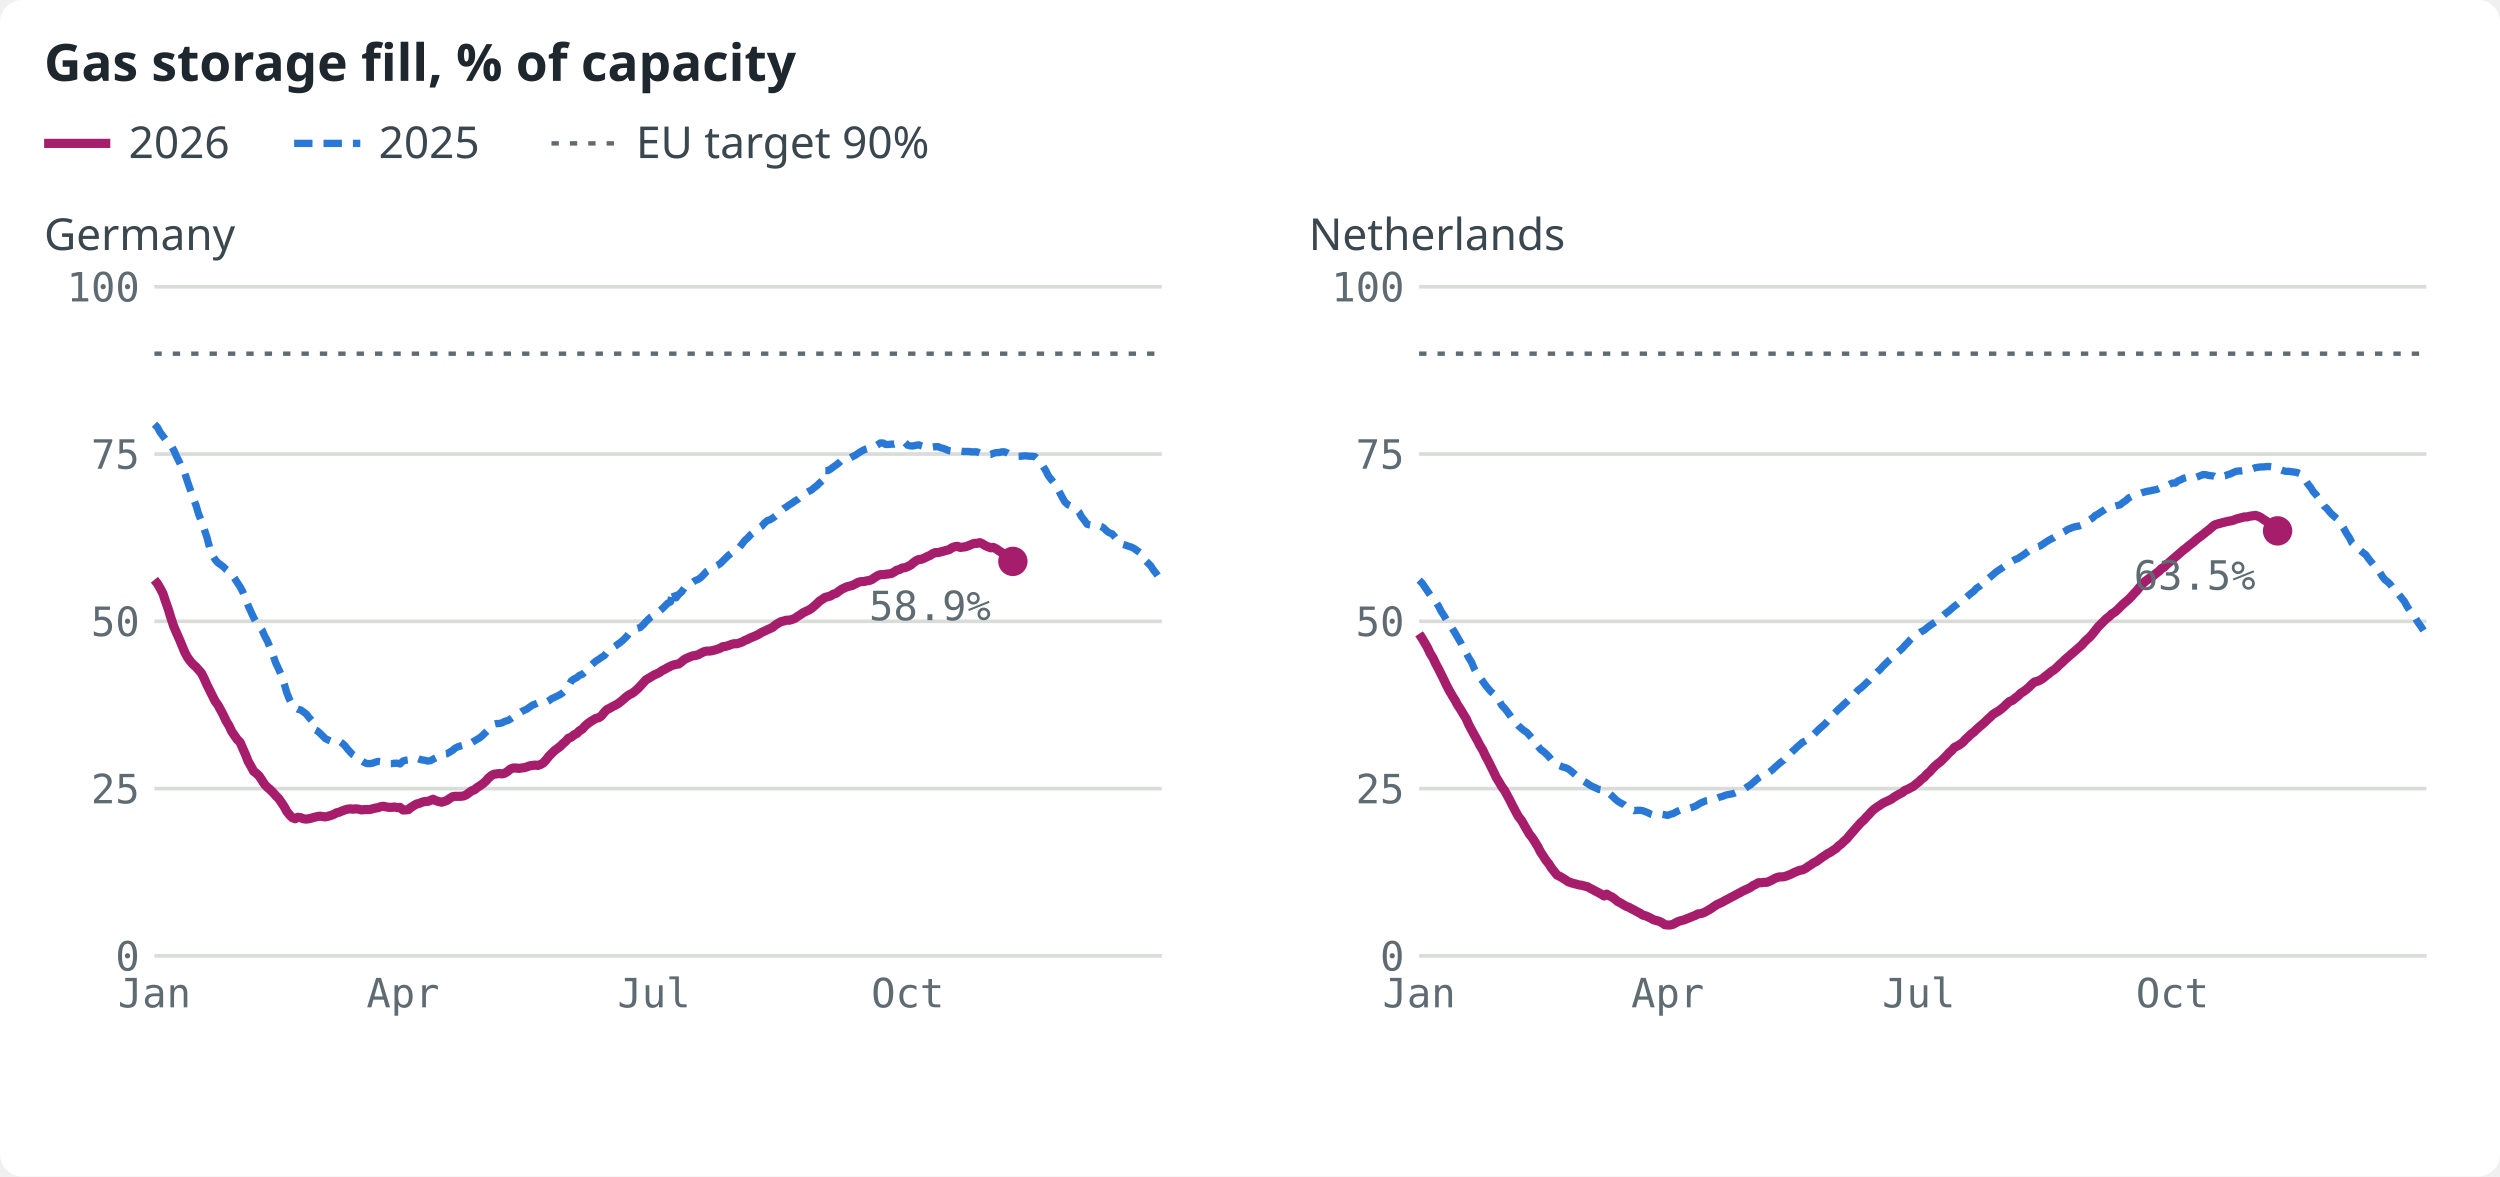
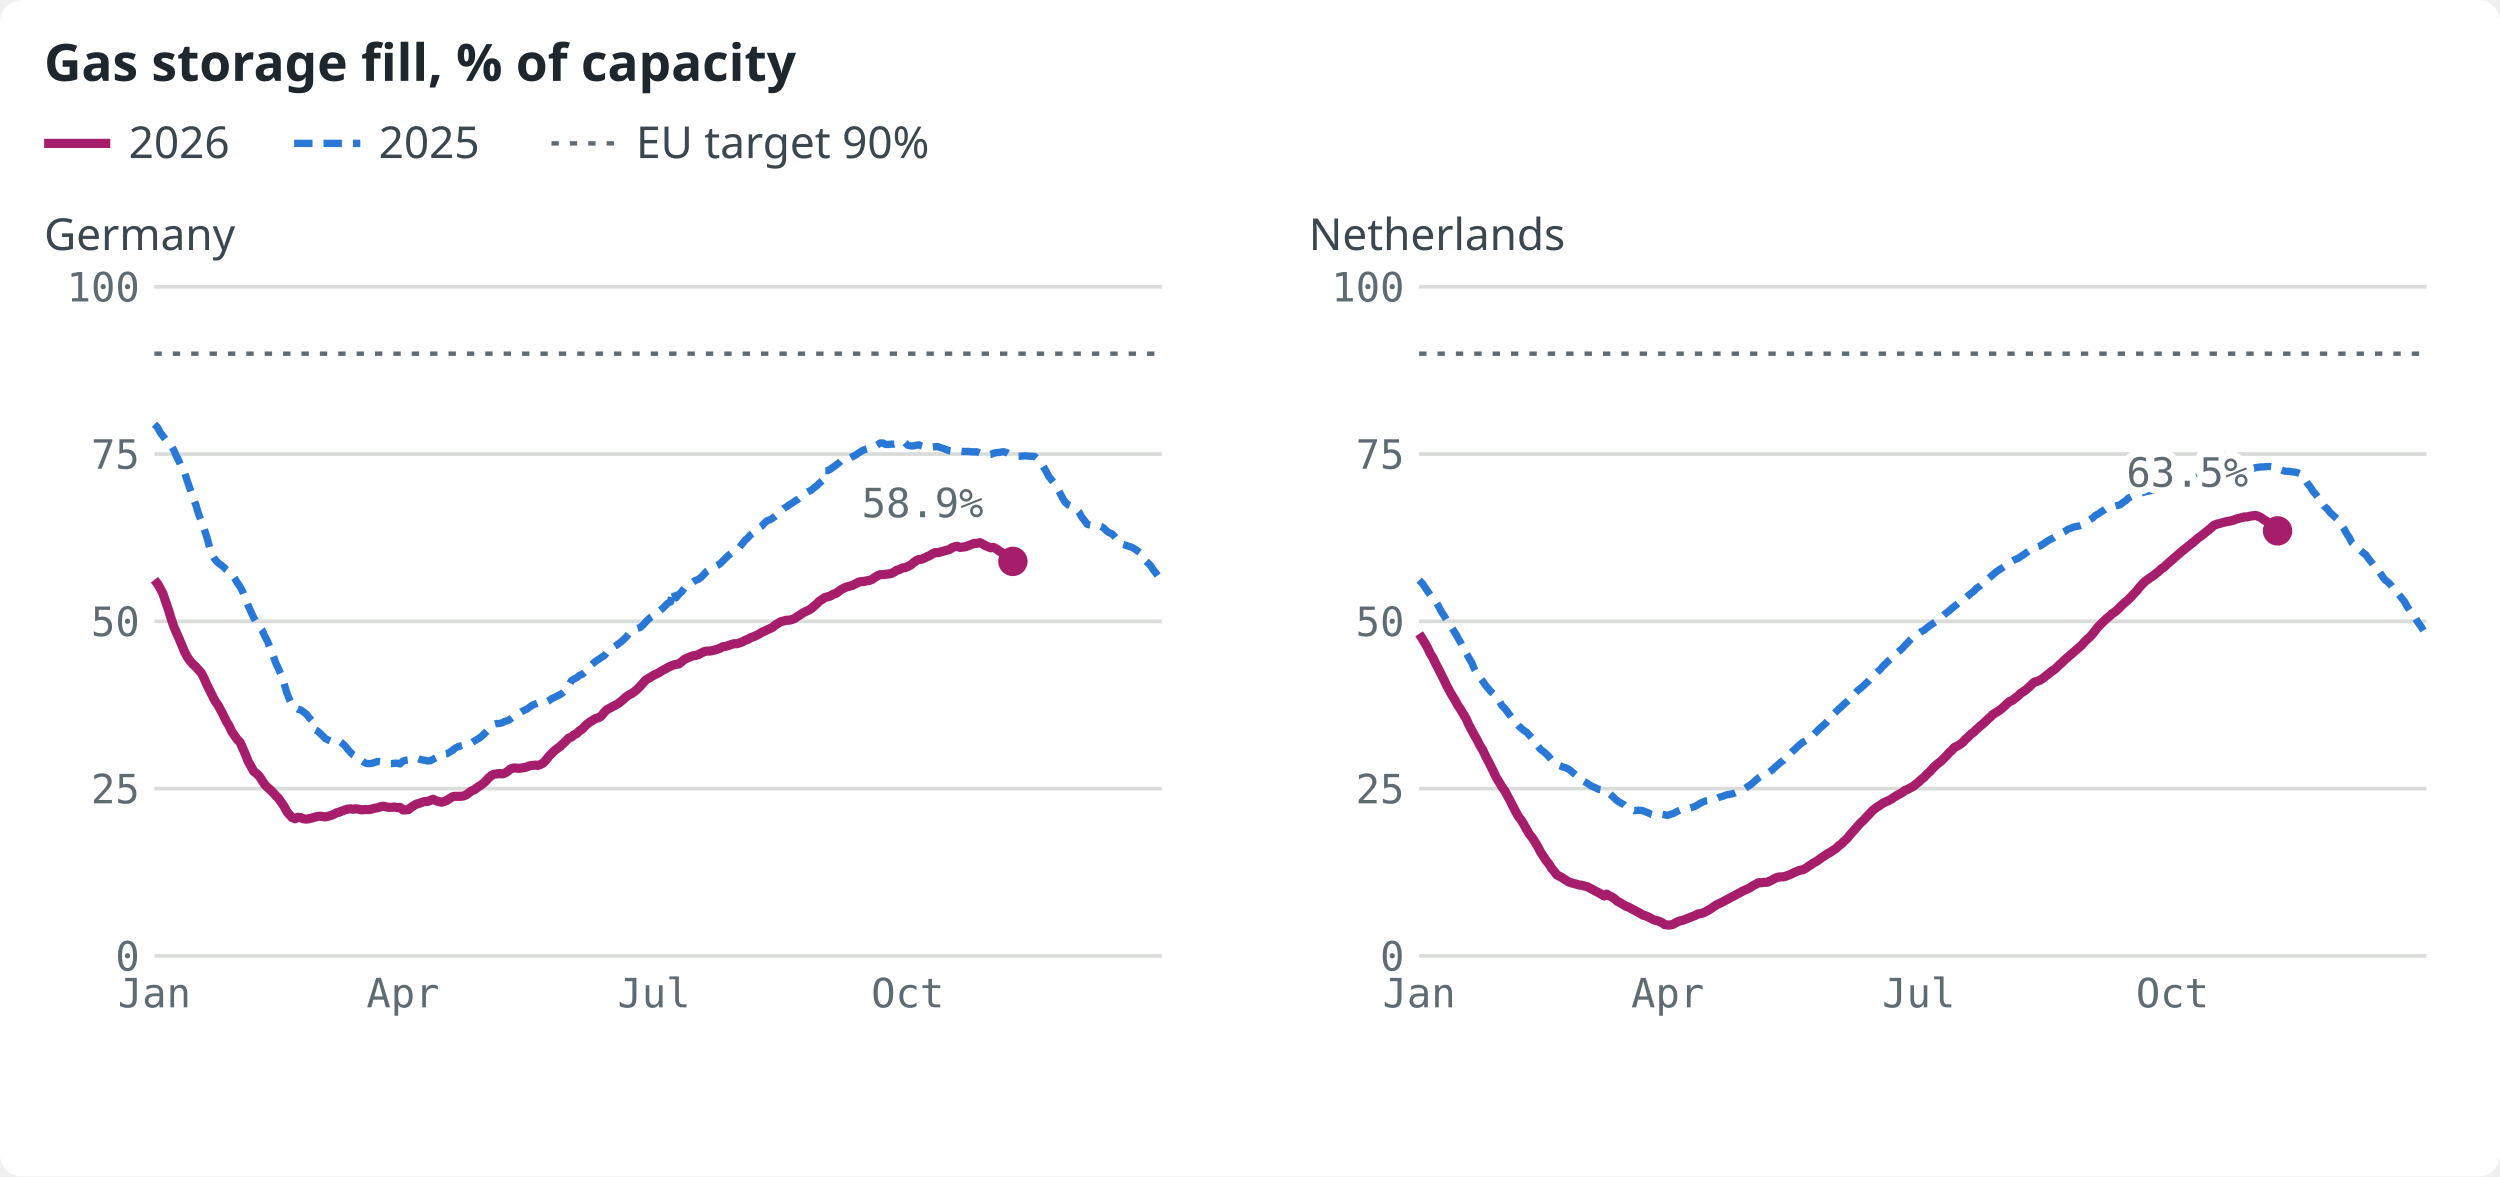
<svg xmlns="http://www.w3.org/2000/svg" viewBox="0 0 680 320" width="100%" role="img" aria-labelledby="ch2w-t ch2w-d" style="max-width:680px;height:auto;display:block">
  <style>
.ne-t{font:600 14px 'IBM Plex Sans',system-ui,sans-serif;fill:#1D272D}
.ne-l{font:12px 'IBM Plex Sans',system-ui,sans-serif;fill:#3b474e}
.ne-m{font:11px 'IBM Plex Mono',ui-monospace,monospace;fill:#5f6b72}
.ne-g{stroke:#d9dcd8;stroke-width:1}
.ne-z{stroke:#5f6b72;stroke-width:1.2}
.ne-s1{fill:#A61E6B}.ne-s2{fill:#2a78d6}.ne-s3{fill:#eda100}.ne-s4{fill:#1baf7a}
.ne-k1{stroke:#A61E6B}.ne-k2{stroke:#2a78d6}.ne-k3{stroke:#eda100}
.ne-bg{fill:#ffffff}
+ .ne-h{paint-order:stroke;stroke:#ffffff;stroke-width:4px;stroke-linejoin:round}
@media (prefers-color-scheme:dark){
.ne-t{fill:#DAE0E2}.ne-l{fill:#c3cacd}.ne-m{fill:#99a5ab}.ne-g{stroke:#2f3b42}.ne-z{stroke:#99a5ab}
.ne-s1{fill:#d14f9a}.ne-s2{fill:#3987e5}.ne-s3{fill:#c98500}.ne-s4{fill:#199e70}
- .ne-k1{stroke:#d14f9a}.ne-k2{stroke:#3987e5}.ne-k3{stroke:#c98500}.ne-bg{fill:#172127}}
+ .ne-k1{stroke:#d14f9a}.ne-k2{stroke:#3987e5}.ne-k3{stroke:#c98500}.ne-bg{fill:#172127}.ne-h{stroke:#172127}}
</style>
  <rect class="ne-bg" x="0" y="0" width="680" height="320" rx="6" />
  <text class="ne-t" x="12" y="22">Gas storage fill, % of capacity</text>
  <line class="ne-k1" x1="12" x2="30" y1="39" y2="39" stroke-width="2.5" />
  <text class="ne-l" x="35" y="43">2026</text>
  <line class="ne-k2" x1="80" x2="98" y1="39" y2="39" stroke-width="2" stroke-dasharray="5 3" />
  <text class="ne-l" x="103" y="43">2025</text>
  <line class="ne-z" x1="150" x2="168" y1="39" y2="39" stroke-dasharray="2 3" />
  <text class="ne-l" x="173" y="43">EU target 90%</text>
  <text class="ne-l" x="12" y="68" font-weight="600">Germany</text>
  <line class="ne-g" x1="42" x2="316" y1="260.0" y2="260.0" />
  <text class="ne-m" x="38" y="264.0" text-anchor="end">0</text>
  <line class="ne-g" x1="42" x2="316" y1="214.5" y2="214.5" />
  <text class="ne-m" x="38" y="218.5" text-anchor="end">25</text>
  <line class="ne-g" x1="42" x2="316" y1="169.0" y2="169.0" />
  <text class="ne-m" x="38" y="173.0" text-anchor="end">50</text>
  <line class="ne-g" x1="42" x2="316" y1="123.5" y2="123.5" />
  <text class="ne-m" x="38" y="127.5" text-anchor="end">75</text>
  <line class="ne-g" x1="42" x2="316" y1="78.0" y2="78.0" />
  <text class="ne-m" x="38" y="82.0" text-anchor="end">100</text>
  <line class="ne-z" x1="42" x2="316" y1="96.2" y2="96.2" stroke-dasharray="2 3" />
  <text class="ne-m" x="42.0" y="274" text-anchor="middle">Jan</text>
  <text class="ne-m" x="109.6" y="274" text-anchor="middle">Apr</text>
  <text class="ne-m" x="177.9" y="274" text-anchor="middle">Jul</text>
  <text class="ne-m" x="246.9" y="274" text-anchor="middle">Oct</text>
  <path d="M42.0,115.4 L42.8,116.2 L43.5,117.5 L44.3,118.6 L45.0,119.5 L45.8,120.2 L46.5,121.1 L47.3,122.5 L48.0,124.1 L48.8,125.7 L49.5,127.3 L50.3,128.8 L51.0,131.0 L51.8,133.3 L52.5,135.4 L53.3,137.4 L54.0,139.8 L54.8,141.8 L55.5,143.8 L56.3,146.2 L57.0,148.9 L57.8,151.0 L58.5,152.2 L59.3,153.1 L60.0,153.6 L60.8,154.2 L61.5,154.9 L62.3,155.5 L63.0,156.2 L63.8,157.3 L64.5,158.4 L65.3,159.6 L66.0,160.9 L66.8,162.9 L67.5,164.7 L68.3,166.5 L69.0,168.0 L69.8,169.4 L70.5,170.4 L71.3,171.4 L72.0,173.0 L72.8,174.5 L73.5,176.3 L74.3,178.3 L75.0,180.3 L75.8,182.0 L76.5,183.6 L77.3,186.0 L78.0,188.4 L78.8,190.4 L79.5,191.8 L80.3,192.5 L81.0,192.9 L81.8,193.1 L82.5,193.6 L83.3,194.2 L84.0,195.1 L84.8,196.0 L85.5,198.4 L86.3,198.8 L87.0,199.4 L87.8,200.2 L88.5,200.9 L89.3,201.3 L90.0,201.6 L90.8,201.8 L91.5,201.7 L92.3,201.6 L93.0,202.1 L93.8,202.8 L94.5,203.7 L95.3,204.6 L96.0,205.3 L96.8,205.8 L97.6,206.2 L98.3,206.9 L99.1,207.4 L99.8,207.7 L100.6,207.7 L101.3,207.6 L102.1,207.3 L102.8,207.1 L103.6,207.2 L104.3,207.3 L105.1,207.5 L105.8,207.7 L106.6,207.7 L107.3,207.6 L108.1,207.6 L108.8,207.8 L109.6,207.0 L110.3,206.8 L111.1,206.7 L111.8,206.6 L112.6,206.3 L113.3,206.2 L114.1,206.5 L114.8,206.7 L115.6,206.8 L116.3,207.0 L117.1,206.9 L117.8,206.5 L118.6,206.1 L119.3,205.8 L120.1,205.4 L120.8,205.1 L121.6,205.0 L122.3,204.6 L123.1,204.1 L123.8,203.5 L124.6,203.1 L125.3,202.9 L126.1,202.7 L126.8,202.7 L127.6,202.4 L128.3,202.0 L129.1,201.5 L129.8,201.1 L130.6,200.6 L131.3,200.0 L132.1,199.2 L132.8,198.5 L133.6,197.7 L134.3,197.0 L135.1,196.8 L135.8,196.8 L136.6,196.6 L137.3,196.2 L138.1,196.0 L138.8,195.6 L139.6,195.0 L140.3,194.5 L141.1,194.1 L141.8,193.6 L142.6,193.2 L143.3,192.9 L144.1,192.3 L144.8,191.8 L145.6,191.5 L146.3,191.2 L147.1,191.3 L147.8,191.1 L148.6,191.0 L149.3,190.6 L150.1,190.0 L150.8,189.7 L151.6,189.3 L152.4,188.9 L153.1,188.4 L153.9,187.7 L154.6,186.7 L155.4,185.2 L156.1,184.7 L156.9,184.3 L157.6,183.7 L158.4,183.4 L159.1,182.8 L159.9,181.9 L160.6,181.1 L161.4,180.4 L162.1,179.8 L162.9,179.3 L163.6,178.8 L164.4,178.3 L165.1,177.4 L165.9,176.6 L166.6,176.2 L167.4,175.7 L168.1,175.2 L168.9,174.6 L169.6,174.0 L170.4,173.2 L171.1,172.3 L171.9,171.7 L172.6,171.1 L173.4,170.9 L174.1,170.7 L174.9,170.0 L175.6,169.2 L176.4,168.4 L177.1,167.8 L177.9,167.3 L178.6,166.6 L179.4,166.2 L180.1,165.6 L180.9,164.8 L181.6,164.1 L182.4,163.7 L183.1,160.3 L183.9,162.6 L184.6,161.7 L185.4,161.0 L186.1,160.0 L186.9,159.2 L187.6,158.8 L188.4,158.4 L189.1,157.9 L189.9,157.6 L190.6,157.1 L191.4,156.3 L192.1,155.5 L192.9,155.0 L193.6,154.5 L194.4,154.1 L195.1,153.8 L195.9,153.3 L196.6,152.6 L197.4,151.8 L198.1,151.1 L198.9,150.5 L199.6,149.8 L200.4,149.3 L201.1,148.9 L201.9,147.9 L202.6,147.0 L203.4,146.3 L204.1,145.5 L204.9,144.9 L205.6,144.3 L206.4,143.6 L207.2,143.1 L207.9,142.3 L208.7,141.6 L209.4,141.4 L210.2,140.9 L210.9,140.4 L211.7,139.7 L212.4,139.0 L213.2,138.3 L213.9,137.9 L214.7,137.3 L215.4,136.9 L216.2,136.3 L216.9,135.9 L217.7,135.2 L218.4,134.6 L219.2,134.1 L219.9,133.7 L220.7,133.3 L221.4,132.7 L222.2,132.1 L222.9,131.4 L223.7,130.7 L224.4,128.0 L225.2,128.0 L225.9,127.6 L226.7,127.0 L227.4,126.5 L228.2,125.9 L228.9,125.2 L229.7,124.9 L230.4,124.9 L231.2,124.6 L231.9,124.2 L232.7,123.8 L233.4,123.3 L234.2,122.8 L234.9,122.4 L235.7,122.1 L236.4,121.9 L237.2,121.7 L237.9,121.5 L238.7,121.0 L239.4,120.5 L240.2,120.5 L240.9,120.9 L241.7,120.9 L242.4,120.8 L243.2,120.8 L243.9,120.6 L244.7,120.4 L245.4,120.4 L246.2,120.4 L246.9,121.1 L247.7,121.3 L248.4,121.3 L249.2,121.1 L249.9,121.0 L250.7,121.3 L251.4,121.5 L252.2,121.7 L252.9,121.7 L253.7,121.6 L254.4,121.5 L255.2,121.5 L255.9,121.8 L256.7,122.0 L257.4,122.3 L258.2,122.6 L258.9,122.7 L259.7,122.7 L260.4,122.6 L261.2,122.7 L262.0,122.8 L262.7,122.8 L263.5,122.8 L264.2,122.9 L265.0,122.9 L265.7,122.9 L266.5,123.2 L267.2,123.2 L268.0,123.4 L268.7,123.6 L269.5,123.6 L270.2,123.3 L271.0,123.1 L271.7,123.1 L272.5,122.9 L273.2,122.9 L274.0,123.2 L274.7,123.6 L275.5,123.7 L276.2,123.8 L277.0,124.1 L277.7,124.1 L278.5,124.0 L279.2,124.0 L280.0,124.1 L280.7,124.1 L281.5,124.2 L282.2,124.8 L283.0,125.9 L283.7,126.8 L284.5,128.1 L285.2,129.5 L286.0,130.5 L286.7,131.4 L287.5,132.6 L288.2,133.9 L289.0,135.4 L289.7,136.6 L290.5,137.3 L291.2,137.6 L292.0,137.8 L292.7,138.5 L293.5,139.3 L294.2,140.6 L295.0,141.6 L295.7,142.6 L296.5,142.8 L297.2,142.9 L298.0,142.9 L298.7,143.0 L299.5,143.2 L300.2,143.6 L301.0,144.4 L301.7,144.9 L302.5,145.2 L303.2,146.0 L304.0,147.0 L304.7,147.9 L305.5,148.1 L306.2,148.3 L307.0,148.6 L307.7,148.8 L308.5,149.2 L309.2,149.7 L310.0,150.3 L310.7,151.2 L311.5,152.4 L312.2,153.1 L313.0,153.9 L313.7,155.0 L314.5,156.0 L315.2,157.0" fill="none" class="ne-k2" stroke-width="2" stroke-dasharray="5 3" stroke-linejoin="round" />
  <path d="M42.0,157.7 L42.8,158.7 L43.5,159.9 L44.3,161.4 L45.0,163.5 L45.8,165.8 L46.5,168.1 L47.3,170.5 L48.0,172.1 L48.8,173.9 L49.5,175.6 L50.3,177.5 L51.0,178.8 L51.8,179.9 L52.5,180.7 L53.3,181.4 L54.0,182.2 L54.8,183.1 L55.5,184.5 L56.3,186.3 L57.0,187.7 L57.8,189.3 L58.5,190.7 L59.3,191.8 L60.0,193.1 L60.8,194.6 L61.5,196.1 L62.3,197.4 L63.0,198.9 L63.8,200.1 L64.5,201.1 L65.3,201.9 L66.0,203.5 L66.8,205.3 L67.5,207.1 L68.3,208.5 L69.0,209.8 L69.8,210.4 L70.5,211.1 L71.3,212.3 L72.0,213.4 L72.8,214.2 L73.5,214.8 L74.3,215.6 L75.0,216.4 L75.8,217.2 L76.5,218.2 L77.3,219.4 L78.0,220.7 L78.8,221.7 L79.5,222.4 L80.3,222.7 L81.0,222.3 L81.8,222.4 L82.5,222.7 L83.3,222.8 L84.0,222.7 L84.8,222.5 L85.5,222.3 L86.3,222.1 L87.0,222.0 L87.8,222.1 L88.5,222.2 L89.3,222.0 L90.0,221.8 L90.8,221.5 L91.5,221.1 L92.3,220.9 L93.0,220.6 L93.8,220.3 L94.5,220.1 L95.3,220.0 L96.0,220.1 L96.8,220.0 L97.6,220.1 L98.3,220.3 L99.1,220.2 L99.8,220.2 L100.6,220.2 L101.3,220.0 L102.1,219.8 L102.8,219.7 L103.6,219.4 L104.3,219.3 L105.1,219.5 L105.8,219.6 L106.6,219.6 L107.3,219.5 L108.1,219.7 L108.8,219.6 L109.6,220.3 L110.3,220.3 L111.1,220.2 L111.8,219.6 L112.6,219.1 L113.3,218.7 L114.1,218.5 L114.8,218.2 L115.6,218.0 L116.3,218.0 L117.1,217.7 L117.8,217.4 L118.6,217.8 L119.3,218.0 L120.1,218.2 L120.8,218.0 L121.6,217.7 L122.3,217.2 L123.1,216.7 L123.8,216.6 L124.6,216.6 L125.3,216.6 L126.1,216.5 L126.8,216.2 L127.6,215.6 L128.3,215.1 L129.1,214.8 L129.8,214.2 L130.6,213.7 L131.3,213.2 L132.1,212.5 L132.8,211.7 L133.6,211.0 L134.3,210.6 L135.1,210.5 L135.8,210.4 L136.6,210.5 L137.3,210.3 L138.1,209.8 L138.8,209.2 L139.6,208.9 L140.3,208.9 L141.1,209.0 L141.8,208.9 L142.6,208.8 L143.3,208.6 L144.1,208.3 L144.8,208.2 L145.6,208.1 L146.3,208.2 L147.1,207.9 L147.8,207.5 L148.6,206.6 L149.3,205.7 L150.1,204.9 L150.8,204.2 L151.6,203.6 L152.4,203.0 L153.1,202.3 L153.9,201.6 L154.6,200.8 L155.4,200.5 L156.1,199.9 L156.9,199.5 L157.6,198.8 L158.4,198.3 L159.1,197.5 L159.9,196.8 L160.6,196.3 L161.4,195.8 L162.1,195.4 L162.9,195.2 L163.6,194.7 L164.4,193.7 L165.1,193.0 L165.9,192.6 L166.6,192.2 L167.4,191.8 L168.1,191.4 L168.9,190.8 L169.6,190.2 L170.4,189.5 L171.1,189.0 L171.9,188.6 L172.6,188.1 L173.4,187.4 L174.1,186.7 L174.9,185.8 L175.6,185.0 L176.4,184.5 L177.1,184.1 L177.9,183.6 L178.6,183.3 L179.4,182.9 L180.1,182.4 L180.9,182.0 L181.6,181.6 L182.4,181.2 L183.1,180.9 L183.9,180.7 L184.6,180.6 L185.4,180.0 L186.1,179.4 L186.9,179.0 L187.6,178.7 L188.4,178.4 L189.1,178.3 L189.9,178.1 L190.6,177.7 L191.4,177.3 L192.1,177.1 L192.9,177.1 L193.6,177.0 L194.4,176.8 L195.1,176.6 L195.9,176.3 L196.6,175.9 L197.4,175.8 L198.1,175.6 L198.9,175.3 L199.6,175.1 L200.4,175.1 L201.1,174.9 L201.9,174.6 L202.6,174.2 L203.4,173.9 L204.1,173.5 L204.9,173.2 L205.6,172.9 L206.4,172.5 L207.2,172.0 L207.9,171.7 L208.7,171.3 L209.4,171.0 L210.2,170.6 L210.9,170.0 L211.7,169.5 L212.4,169.1 L213.2,168.9 L213.9,168.7 L214.7,168.7 L215.4,168.5 L216.2,168.2 L216.9,167.7 L217.7,167.2 L218.4,166.7 L219.2,166.3 L219.9,166.0 L220.7,165.5 L221.4,164.9 L222.2,164.2 L222.9,163.5 L223.7,163.0 L224.4,162.5 L225.2,162.3 L225.9,162.1 L226.7,161.6 L227.4,161.4 L228.2,160.8 L228.9,160.3 L229.7,159.9 L230.4,159.6 L231.2,159.4 L231.9,159.2 L232.7,158.8 L233.4,158.4 L234.2,158.2 L234.9,158.2 L235.7,158.0 L236.4,157.9 L237.2,157.6 L237.9,157.1 L238.7,156.6 L239.4,156.3 L240.2,156.3 L240.9,156.2 L241.7,156.1 L242.4,156.0 L243.2,155.6 L243.9,155.1 L244.7,154.9 L245.4,154.5 L246.2,154.4 L246.9,154.1 L247.7,153.7 L248.4,153.1 L249.2,152.5 L249.9,152.2 L250.7,152.1 L251.4,151.8 L252.2,151.4 L252.9,151.1 L253.7,150.6 L254.4,150.3 L255.2,150.3 L255.9,150.1 L256.7,149.9 L257.4,149.7 L258.2,149.5 L258.9,149.0 L259.7,148.7 L260.4,148.6 L261.2,148.9 L262.0,148.8 L262.7,148.7 L263.5,148.4 L264.2,148.1 L265.0,147.8 L265.7,147.8 L266.5,147.6 L267.2,147.9 L268.0,148.4 L268.7,148.7 L269.5,149.0 L270.2,148.9 L271.0,149.3 L271.7,149.8 L272.5,150.3 L273.2,150.9 L274.0,151.6 L274.7,152.2 L275.5,152.7" fill="none" class="ne-k1" stroke-width="2.5" stroke-linejoin="round" />
  <circle cx="275.5" cy="152.7" r="4" class="ne-s1" />
-   <text class="ne-m" x="269.5" y="168.7" text-anchor="end">58.9%</text>
+   <text class="ne-m ne-h" x="267.5" y="140.7" text-anchor="end">58.9%</text>
  <text class="ne-l" x="356" y="68" font-weight="600">Netherlands</text>
  <line class="ne-g" x1="386" x2="660" y1="260.0" y2="260.0" />
  <text class="ne-m" x="382" y="264.0" text-anchor="end">0</text>
  <line class="ne-g" x1="386" x2="660" y1="214.5" y2="214.5" />
  <text class="ne-m" x="382" y="218.5" text-anchor="end">25</text>
  <line class="ne-g" x1="386" x2="660" y1="169.0" y2="169.0" />
  <text class="ne-m" x="382" y="173.0" text-anchor="end">50</text>
  <line class="ne-g" x1="386" x2="660" y1="123.5" y2="123.5" />
  <text class="ne-m" x="382" y="127.5" text-anchor="end">75</text>
  <line class="ne-g" x1="386" x2="660" y1="78.0" y2="78.0" />
  <text class="ne-m" x="382" y="82.0" text-anchor="end">100</text>
  <line class="ne-z" x1="386" x2="660" y1="96.2" y2="96.2" stroke-dasharray="2 3" />
  <text class="ne-m" x="386.0" y="274" text-anchor="middle">Jan</text>
  <text class="ne-m" x="453.6" y="274" text-anchor="middle">Apr</text>
  <text class="ne-m" x="521.9" y="274" text-anchor="middle">Jul</text>
  <text class="ne-m" x="590.9" y="274" text-anchor="middle">Oct</text>
  <path d="M386.0,157.8 L386.8,158.6 L387.5,159.6 L388.3,160.8 L389.0,161.8 L389.8,162.6 L390.5,163.6 L391.3,164.9 L392.0,166.3 L392.8,167.5 L393.5,168.7 L394.3,169.8 L395.0,170.9 L395.8,172.2 L396.5,173.4 L397.3,174.8 L398.0,176.3 L398.8,177.6 L399.5,178.9 L400.3,180.2 L401.0,181.9 L401.8,183.3 L402.5,184.3 L403.3,185.3 L404.0,186.3 L404.8,187.3 L405.5,188.1 L406.3,188.8 L407.0,189.6 L407.8,190.6 L408.5,191.9 L409.3,192.7 L410.0,193.6 L410.8,194.7 L411.5,195.7 L412.3,196.6 L413.0,197.4 L413.8,198.1 L414.5,198.7 L415.3,199.2 L416.0,200.0 L416.8,200.9 L417.5,201.9 L418.3,202.9 L419.0,203.8 L419.8,204.4 L420.5,205.0 L421.3,205.8 L422.0,206.7 L422.8,207.4 L423.5,208.0 L424.3,208.3 L425.0,208.6 L425.8,208.8 L426.5,209.1 L427.3,209.7 L428.0,210.3 L428.8,211.0 L429.5,211.6 L430.3,212.2 L431.0,212.6 L431.8,213.1 L432.5,213.6 L433.3,214.0 L434.0,214.3 L434.8,214.7 L435.5,214.8 L436.3,214.9 L437.0,215.2 L437.8,215.9 L438.5,216.5 L439.3,217.3 L440.0,217.9 L440.8,218.4 L441.6,218.8 L442.3,219.4 L443.1,219.7 L443.8,220.1 L444.6,220.5 L445.3,220.4 L446.1,220.4 L446.8,220.5 L447.6,220.8 L448.3,221.1 L449.1,221.5 L449.8,221.7 L450.6,221.8 L451.3,221.7 L452.1,221.5 L452.8,221.6 L453.6,221.8 L454.3,221.5 L455.1,221.3 L455.8,220.9 L456.6,220.5 L457.3,220.2 L458.1,220.1 L458.8,220.0 L459.6,219.8 L460.3,219.6 L461.1,219.3 L461.8,218.9 L462.6,218.4 L463.3,218.1 L464.1,217.8 L464.8,217.7 L465.6,217.5 L466.3,217.4 L467.1,217.1 L467.8,216.8 L468.6,216.6 L469.3,216.3 L470.1,216.1 L470.8,216.0 L471.6,215.8 L472.3,215.5 L473.1,215.1 L473.8,214.8 L474.6,214.5 L475.3,214.0 L476.1,213.5 L476.8,212.9 L477.6,212.2 L478.3,211.6 L479.1,211.1 L479.8,210.6 L480.6,210.3 L481.3,210.0 L482.1,209.4 L482.8,208.7 L483.6,208.0 L484.3,207.4 L485.1,206.8 L485.8,206.0 L486.6,205.3 L487.3,204.6 L488.1,203.9 L488.8,203.2 L489.6,202.5 L490.3,201.9 L491.1,201.5 L491.8,201.1 L492.6,200.5 L493.3,199.8 L494.1,199.0 L494.8,198.3 L495.6,197.6 L496.4,196.9 L497.1,196.1 L497.9,195.4 L498.6,194.4 L499.4,193.6 L500.1,192.9 L500.9,192.2 L501.6,191.5 L502.4,190.8 L503.1,190.1 L503.9,189.4 L504.6,188.6 L505.4,187.7 L506.1,187.2 L506.9,186.5 L507.6,185.8 L508.4,185.1 L509.1,184.3 L509.9,183.5 L510.6,182.8 L511.4,182.1 L512.1,181.3 L512.9,180.5 L513.6,179.8 L514.4,179.1 L515.1,178.5 L515.9,177.7 L516.6,177.1 L517.4,176.4 L518.1,175.6 L518.9,174.8 L519.6,174.0 L520.4,173.2 L521.1,172.7 L521.9,172.3 L522.6,171.8 L523.4,171.4 L524.1,170.8 L524.9,170.2 L525.6,169.7 L526.4,169.2 L527.1,168.6 L527.9,168.0 L528.6,167.4 L529.4,166.7 L530.1,166.2 L530.9,165.5 L531.6,164.9 L532.4,164.3 L533.1,163.7 L533.9,163.2 L534.6,162.7 L535.4,162.0 L536.1,161.4 L536.9,160.8 L537.6,160.0 L538.4,159.5 L539.1,158.9 L539.9,158.3 L540.6,157.6 L541.4,156.9 L542.1,156.3 L542.9,155.6 L543.6,155.1 L544.4,154.6 L545.1,154.1 L545.9,153.6 L546.6,153.1 L547.4,152.6 L548.1,152.2 L548.9,151.9 L549.6,151.4 L550.4,150.9 L551.2,150.3 L551.9,149.8 L552.7,149.3 L553.4,149.0 L554.2,148.7 L554.9,148.5 L555.7,148.0 L556.4,147.5 L557.2,147.0 L557.9,146.6 L558.7,146.2 L559.4,145.7 L560.2,145.3 L560.9,144.9 L561.7,144.5 L562.4,144.0 L563.2,143.7 L563.9,143.4 L564.7,143.2 L565.4,143.1 L566.2,142.8 L566.9,142.4 L567.7,142.0 L568.4,141.4 L569.2,140.9 L569.9,140.2 L570.7,139.8 L571.4,139.3 L572.2,138.8 L572.9,138.3 L573.7,138.0 L574.4,137.9 L575.2,137.7 L575.9,137.5 L576.7,137.3 L577.4,136.7 L578.2,136.2 L578.9,135.5 L579.7,135.1 L580.4,134.8 L581.2,134.5 L581.9,134.3 L582.7,134.0 L583.4,133.8 L584.2,133.6 L584.9,133.5 L585.7,133.3 L586.4,133.2 L587.2,132.9 L587.9,132.6 L588.7,132.4 L589.4,132.1 L590.2,131.7 L590.9,131.4 L591.7,131.4 L592.4,130.8 L593.2,130.5 L593.9,130.1 L594.7,129.9 L595.4,129.8 L596.2,129.8 L596.9,130.0 L597.7,129.7 L598.4,129.4 L599.2,129.1 L599.9,129.1 L600.7,129.3 L601.4,129.4 L602.2,129.5 L602.9,129.9 L603.7,129.7 L604.4,129.5 L605.2,129.4 L606.0,129.1 L606.7,128.9 L607.5,128.5 L608.2,128.2 L609.0,128.1 L609.7,128.1 L610.5,128.0 L611.2,127.9 L612.0,127.8 L612.7,127.5 L613.5,127.2 L614.2,127.1 L615.0,127.0 L615.7,127.0 L616.5,126.9 L617.2,126.9 L618.0,127.0 L618.7,127.1 L619.5,127.5 L620.2,127.7 L621.0,128.0 L621.7,128.2 L622.5,128.2 L623.2,128.3 L624.0,128.4 L624.7,128.5 L625.5,128.8 L626.2,129.5 L627.0,130.5 L627.7,131.6 L628.5,132.6 L629.2,133.7 L630.0,134.6 L630.7,135.6 L631.5,136.7 L632.2,137.7 L633.0,138.4 L633.7,139.3 L634.5,140.1 L635.2,140.7 L636.0,141.4 L636.7,142.5 L637.5,143.7 L638.2,145.0 L639.0,146.2 L639.7,147.6 L640.5,148.3 L641.2,149.0 L642.0,149.7 L642.7,150.3 L643.5,150.9 L644.2,151.9 L645.0,152.9 L645.7,153.8 L646.5,154.5 L647.2,155.5 L648.0,156.8 L648.7,157.7 L649.5,158.3 L650.2,159.0 L651.0,160.1 L651.7,160.8 L652.5,161.7 L653.2,162.6 L654.0,163.6 L654.7,164.9 L655.5,166.1 L656.2,167.1 L657.0,168.1 L657.7,169.3 L658.5,170.4 L659.2,171.5" fill="none" class="ne-k2" stroke-width="2" stroke-dasharray="5 3" stroke-linejoin="round" />
  <path d="M386.0,172.4 L386.8,173.6 L387.5,174.8 L388.3,176.2 L389.0,177.7 L389.8,179.0 L390.5,180.5 L391.3,182.0 L392.0,183.4 L392.8,185.0 L393.5,186.5 L394.3,188.0 L395.0,189.2 L395.8,190.5 L396.5,191.8 L397.3,193.0 L398.0,194.2 L398.8,195.5 L399.5,197.1 L400.3,198.6 L401.0,199.9 L401.8,201.3 L402.5,202.7 L403.3,204.0 L404.0,205.5 L404.8,207.0 L405.5,208.4 L406.3,210.0 L407.0,211.5 L407.8,212.8 L408.5,214.0 L409.3,215.1 L410.0,216.4 L410.8,217.9 L411.5,219.3 L412.3,220.8 L413.0,222.1 L413.8,223.1 L414.5,224.3 L415.3,225.7 L416.0,226.9 L416.8,227.9 L417.5,229.0 L418.3,230.3 L419.0,231.7 L419.8,232.9 L420.5,234.0 L421.3,235.0 L422.0,236.1 L422.8,237.1 L423.5,238.0 L424.3,238.4 L425.0,238.8 L425.8,239.3 L426.5,239.8 L427.3,240.1 L428.0,240.3 L428.8,240.5 L429.5,240.7 L430.3,240.8 L431.0,241.0 L431.8,241.2 L432.5,241.6 L433.3,242.0 L434.0,242.4 L434.8,242.8 L435.5,243.2 L436.3,243.7 L437.0,243.2 L437.8,243.7 L438.5,244.0 L439.3,244.6 L440.0,245.2 L440.8,245.6 L441.6,246.1 L442.3,246.5 L443.1,246.8 L443.8,247.2 L444.6,247.6 L445.3,248.0 L446.1,248.4 L446.8,248.9 L447.6,249.1 L448.3,249.4 L449.1,249.8 L449.8,250.2 L450.6,250.4 L451.3,250.6 L452.1,251.0 L452.8,251.5 L453.6,251.6 L454.3,251.6 L455.1,251.4 L455.8,251.0 L456.6,250.6 L457.3,250.4 L458.1,250.2 L458.8,249.9 L459.6,249.6 L460.3,249.3 L461.1,249.0 L461.8,248.6 L462.6,248.5 L463.3,248.3 L464.1,247.9 L464.8,247.5 L465.6,247.0 L466.3,246.5 L467.1,246.0 L467.8,245.7 L468.6,245.3 L469.3,244.9 L470.1,244.5 L470.8,244.1 L471.6,243.7 L472.3,243.3 L473.1,242.9 L473.8,242.5 L474.6,242.1 L475.3,241.8 L476.1,241.4 L476.8,240.9 L477.6,240.5 L478.3,240.1 L479.1,240.1 L479.8,240.0 L480.6,240.0 L481.3,239.7 L482.1,239.3 L482.8,238.9 L483.6,238.6 L484.3,238.5 L485.1,238.5 L485.8,238.3 L486.6,238.0 L487.3,237.7 L488.1,237.3 L488.8,237.0 L489.6,236.7 L490.3,236.6 L491.1,236.2 L491.8,235.7 L492.6,235.2 L493.3,234.7 L494.1,234.3 L494.8,233.8 L495.6,233.2 L496.4,232.7 L497.1,232.2 L497.9,231.8 L498.6,231.3 L499.4,230.8 L500.1,230.1 L500.9,229.5 L501.6,228.8 L502.4,228.1 L503.1,227.2 L503.9,226.3 L504.6,225.5 L505.4,224.6 L506.1,223.8 L506.9,223.1 L507.6,222.3 L508.4,221.5 L509.1,220.7 L509.9,220.0 L510.6,219.5 L511.4,219.0 L512.1,218.5 L512.9,218.1 L513.6,217.8 L514.4,217.4 L515.1,216.9 L515.9,216.4 L516.6,216.0 L517.4,215.6 L518.1,215.0 L518.9,214.7 L519.6,214.3 L520.4,213.9 L521.1,213.3 L521.9,212.7 L522.6,212.0 L523.4,211.4 L524.1,210.6 L524.9,209.9 L525.6,209.1 L526.4,208.3 L527.1,207.7 L527.9,207.1 L528.6,206.4 L529.4,205.6 L530.1,204.8 L530.9,204.1 L531.6,203.3 L532.4,202.9 L533.1,202.5 L533.9,201.9 L534.6,201.1 L535.4,200.4 L536.1,199.7 L536.9,199.1 L537.6,198.4 L538.4,197.7 L539.1,197.1 L539.9,196.4 L540.6,195.7 L541.4,195.0 L542.1,194.3 L542.9,193.8 L543.6,193.4 L544.4,192.8 L545.1,192.2 L545.9,191.4 L546.6,190.8 L547.4,190.5 L548.1,189.9 L548.9,189.3 L549.6,188.6 L550.4,188.1 L551.2,187.5 L551.9,186.9 L552.7,186.1 L553.4,185.5 L554.2,185.3 L554.9,185.0 L555.7,184.5 L556.4,183.9 L557.2,183.3 L557.9,182.7 L558.7,182.2 L559.4,181.6 L560.2,180.8 L560.9,180.2 L561.7,179.4 L562.4,178.8 L563.2,178.1 L563.9,177.5 L564.7,176.8 L565.4,176.2 L566.2,175.5 L566.9,174.7 L567.7,173.9 L568.4,173.3 L569.2,172.4 L569.9,171.5 L570.7,170.5 L571.4,169.8 L572.2,169.0 L572.9,168.3 L573.7,167.7 L574.4,167.0 L575.2,166.5 L575.9,165.9 L576.7,165.1 L577.4,164.4 L578.2,163.7 L578.9,163.1 L579.7,162.3 L580.4,161.5 L581.2,160.7 L581.9,159.8 L582.7,158.9 L583.4,158.2 L584.2,157.6 L584.9,157.1 L585.7,156.6 L586.4,156.0 L587.2,155.4 L587.9,154.7 L588.7,154.2 L589.4,153.5 L590.2,152.8 L590.9,152.2 L591.7,151.5 L592.4,150.9 L593.2,150.2 L593.9,149.6 L594.7,149.0 L595.4,148.4 L596.2,147.8 L596.9,147.2 L597.7,146.5 L598.4,146.0 L599.2,145.4 L599.9,144.8 L600.7,144.2 L601.4,143.6 L602.2,142.9 L602.9,142.6 L603.7,142.4 L604.4,142.2 L605.2,142.0 L606.0,141.8 L606.7,141.7 L607.5,141.5 L608.2,141.2 L609.0,141.0 L609.7,140.8 L610.5,140.6 L611.2,140.6 L612.0,140.4 L612.7,140.3 L613.5,140.2 L614.2,140.4 L615.0,140.8 L615.7,141.3 L616.5,141.8 L617.2,142.5 L618.0,143.3 L618.7,143.9 L619.5,144.4" fill="none" class="ne-k1" stroke-width="2.5" stroke-linejoin="round" />
  <circle cx="619.5" cy="144.4" r="4" class="ne-s1" />
-   <text class="ne-m" x="613.5" y="160.4" text-anchor="end">63.5%</text>
+   <text class="ne-m ne-h" x="611.5" y="132.4" text-anchor="end">63.5%</text>
</svg>
